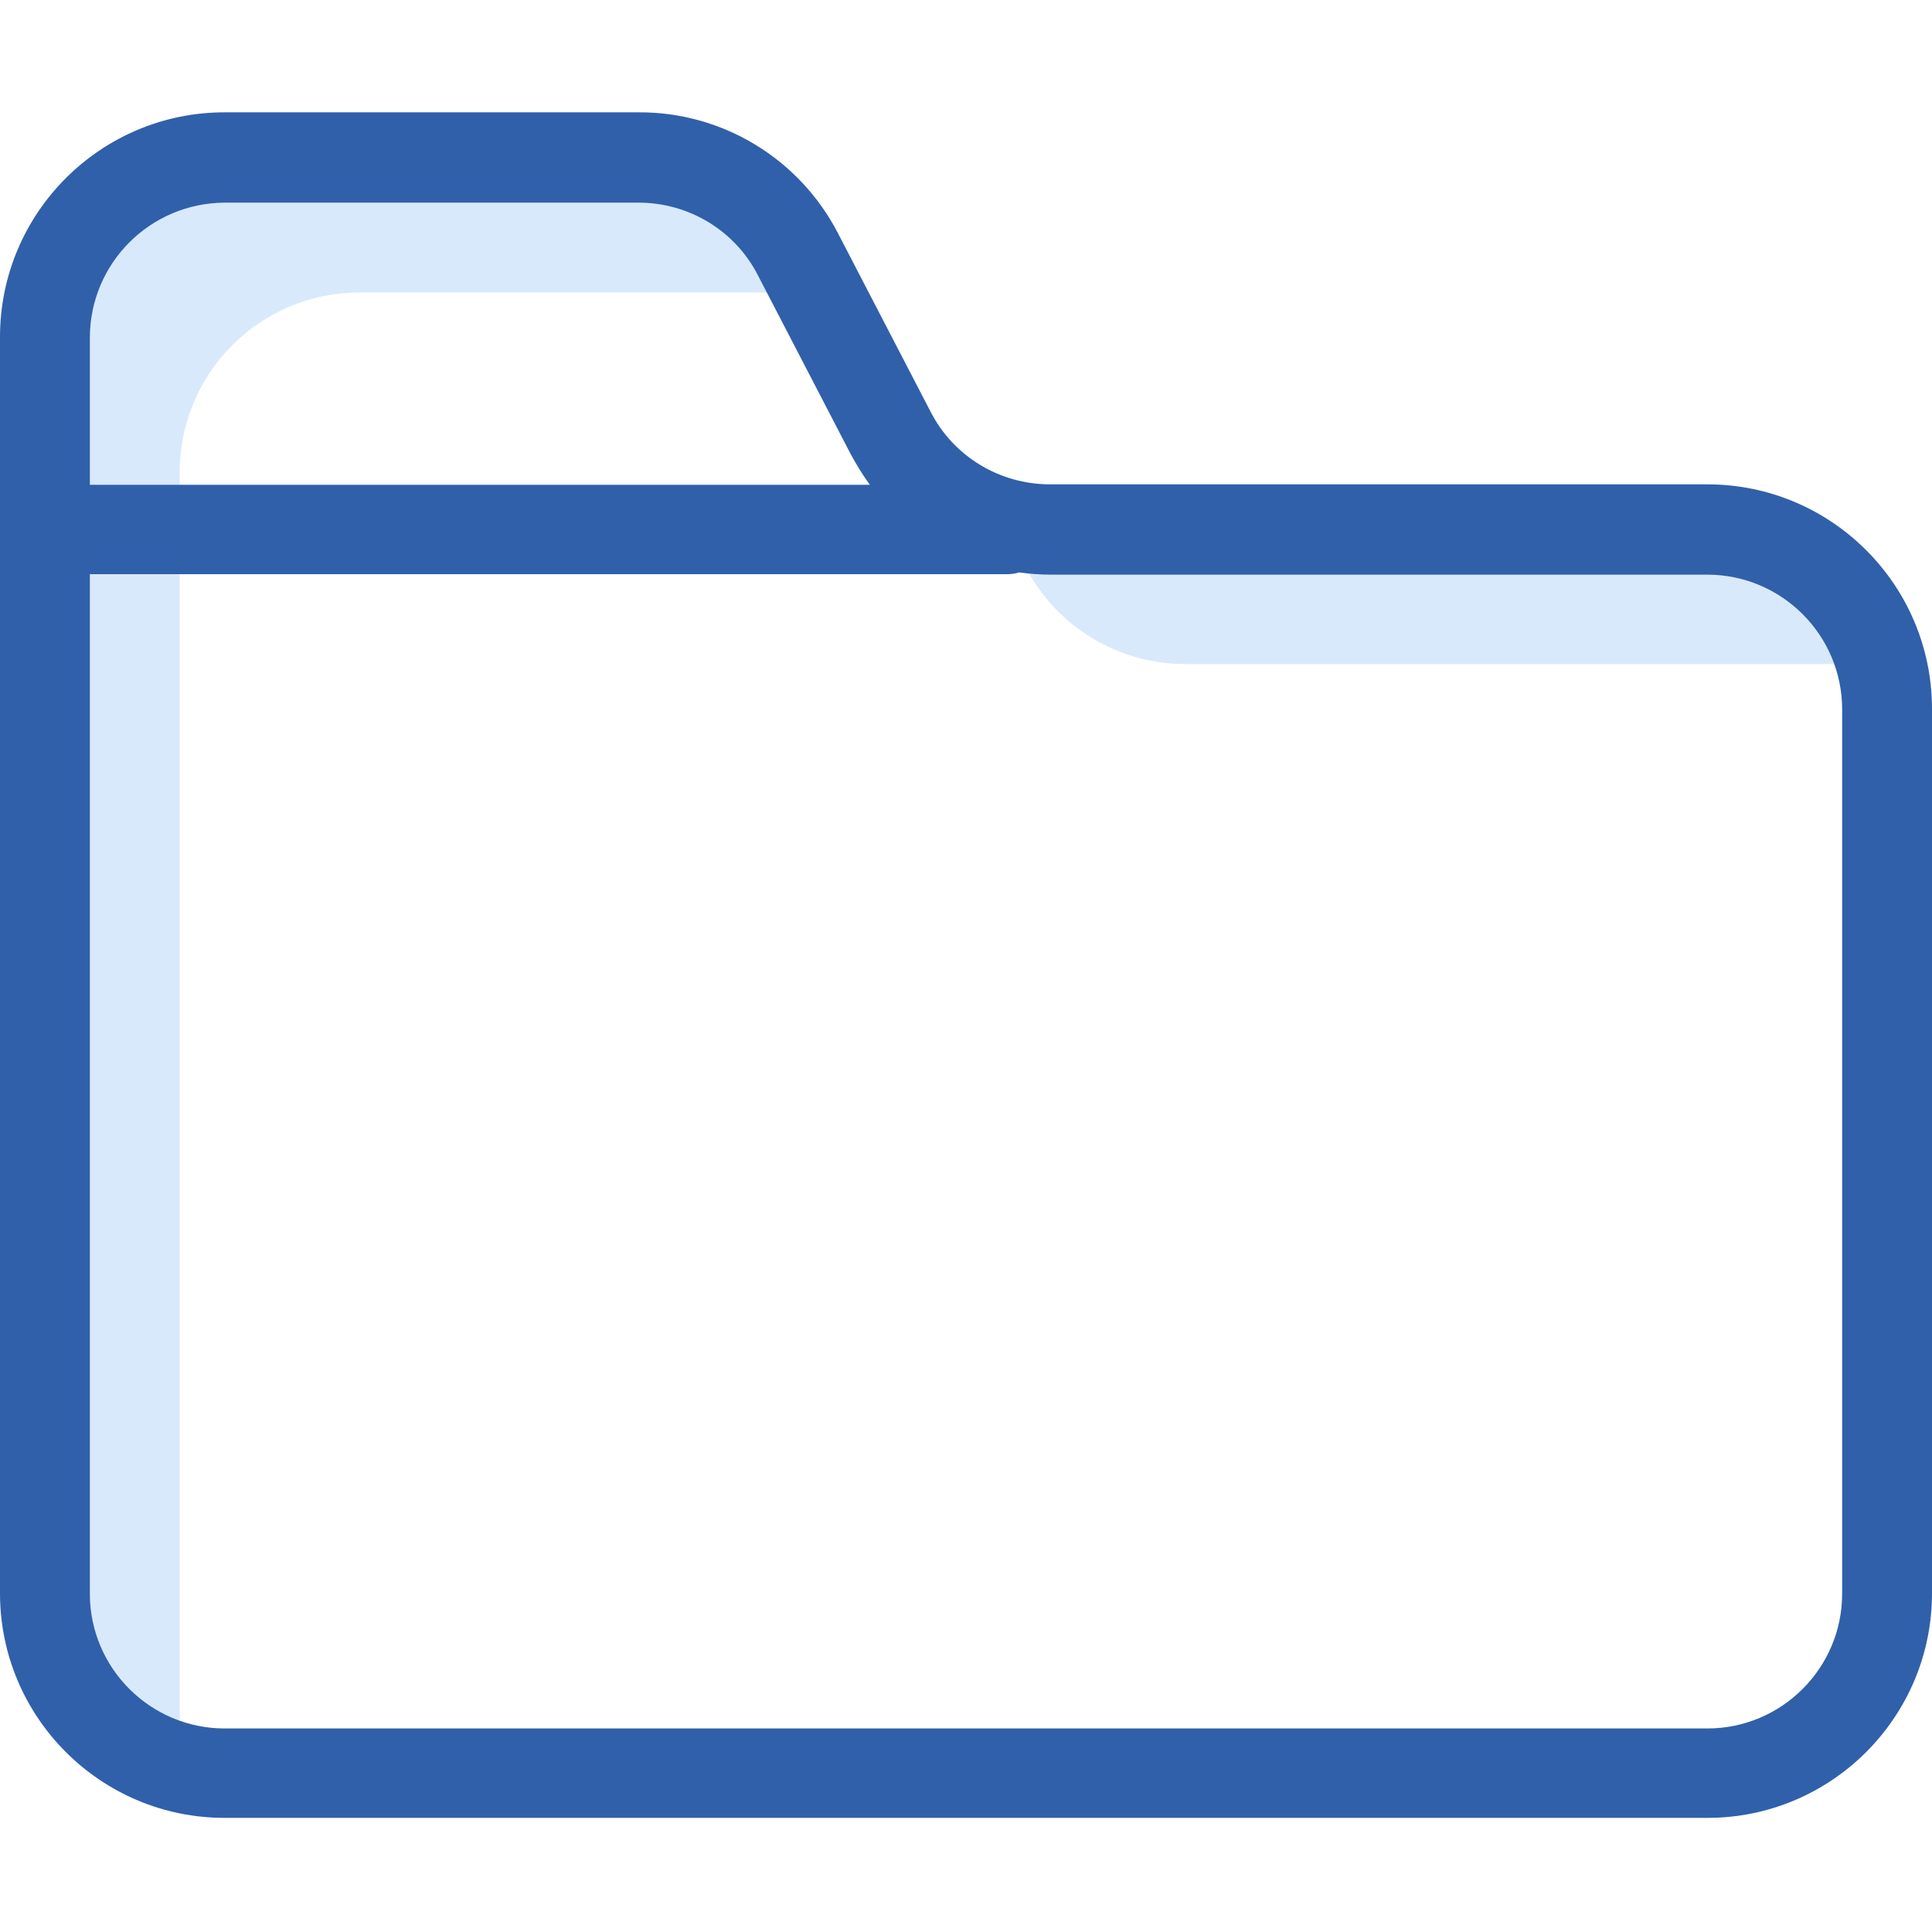
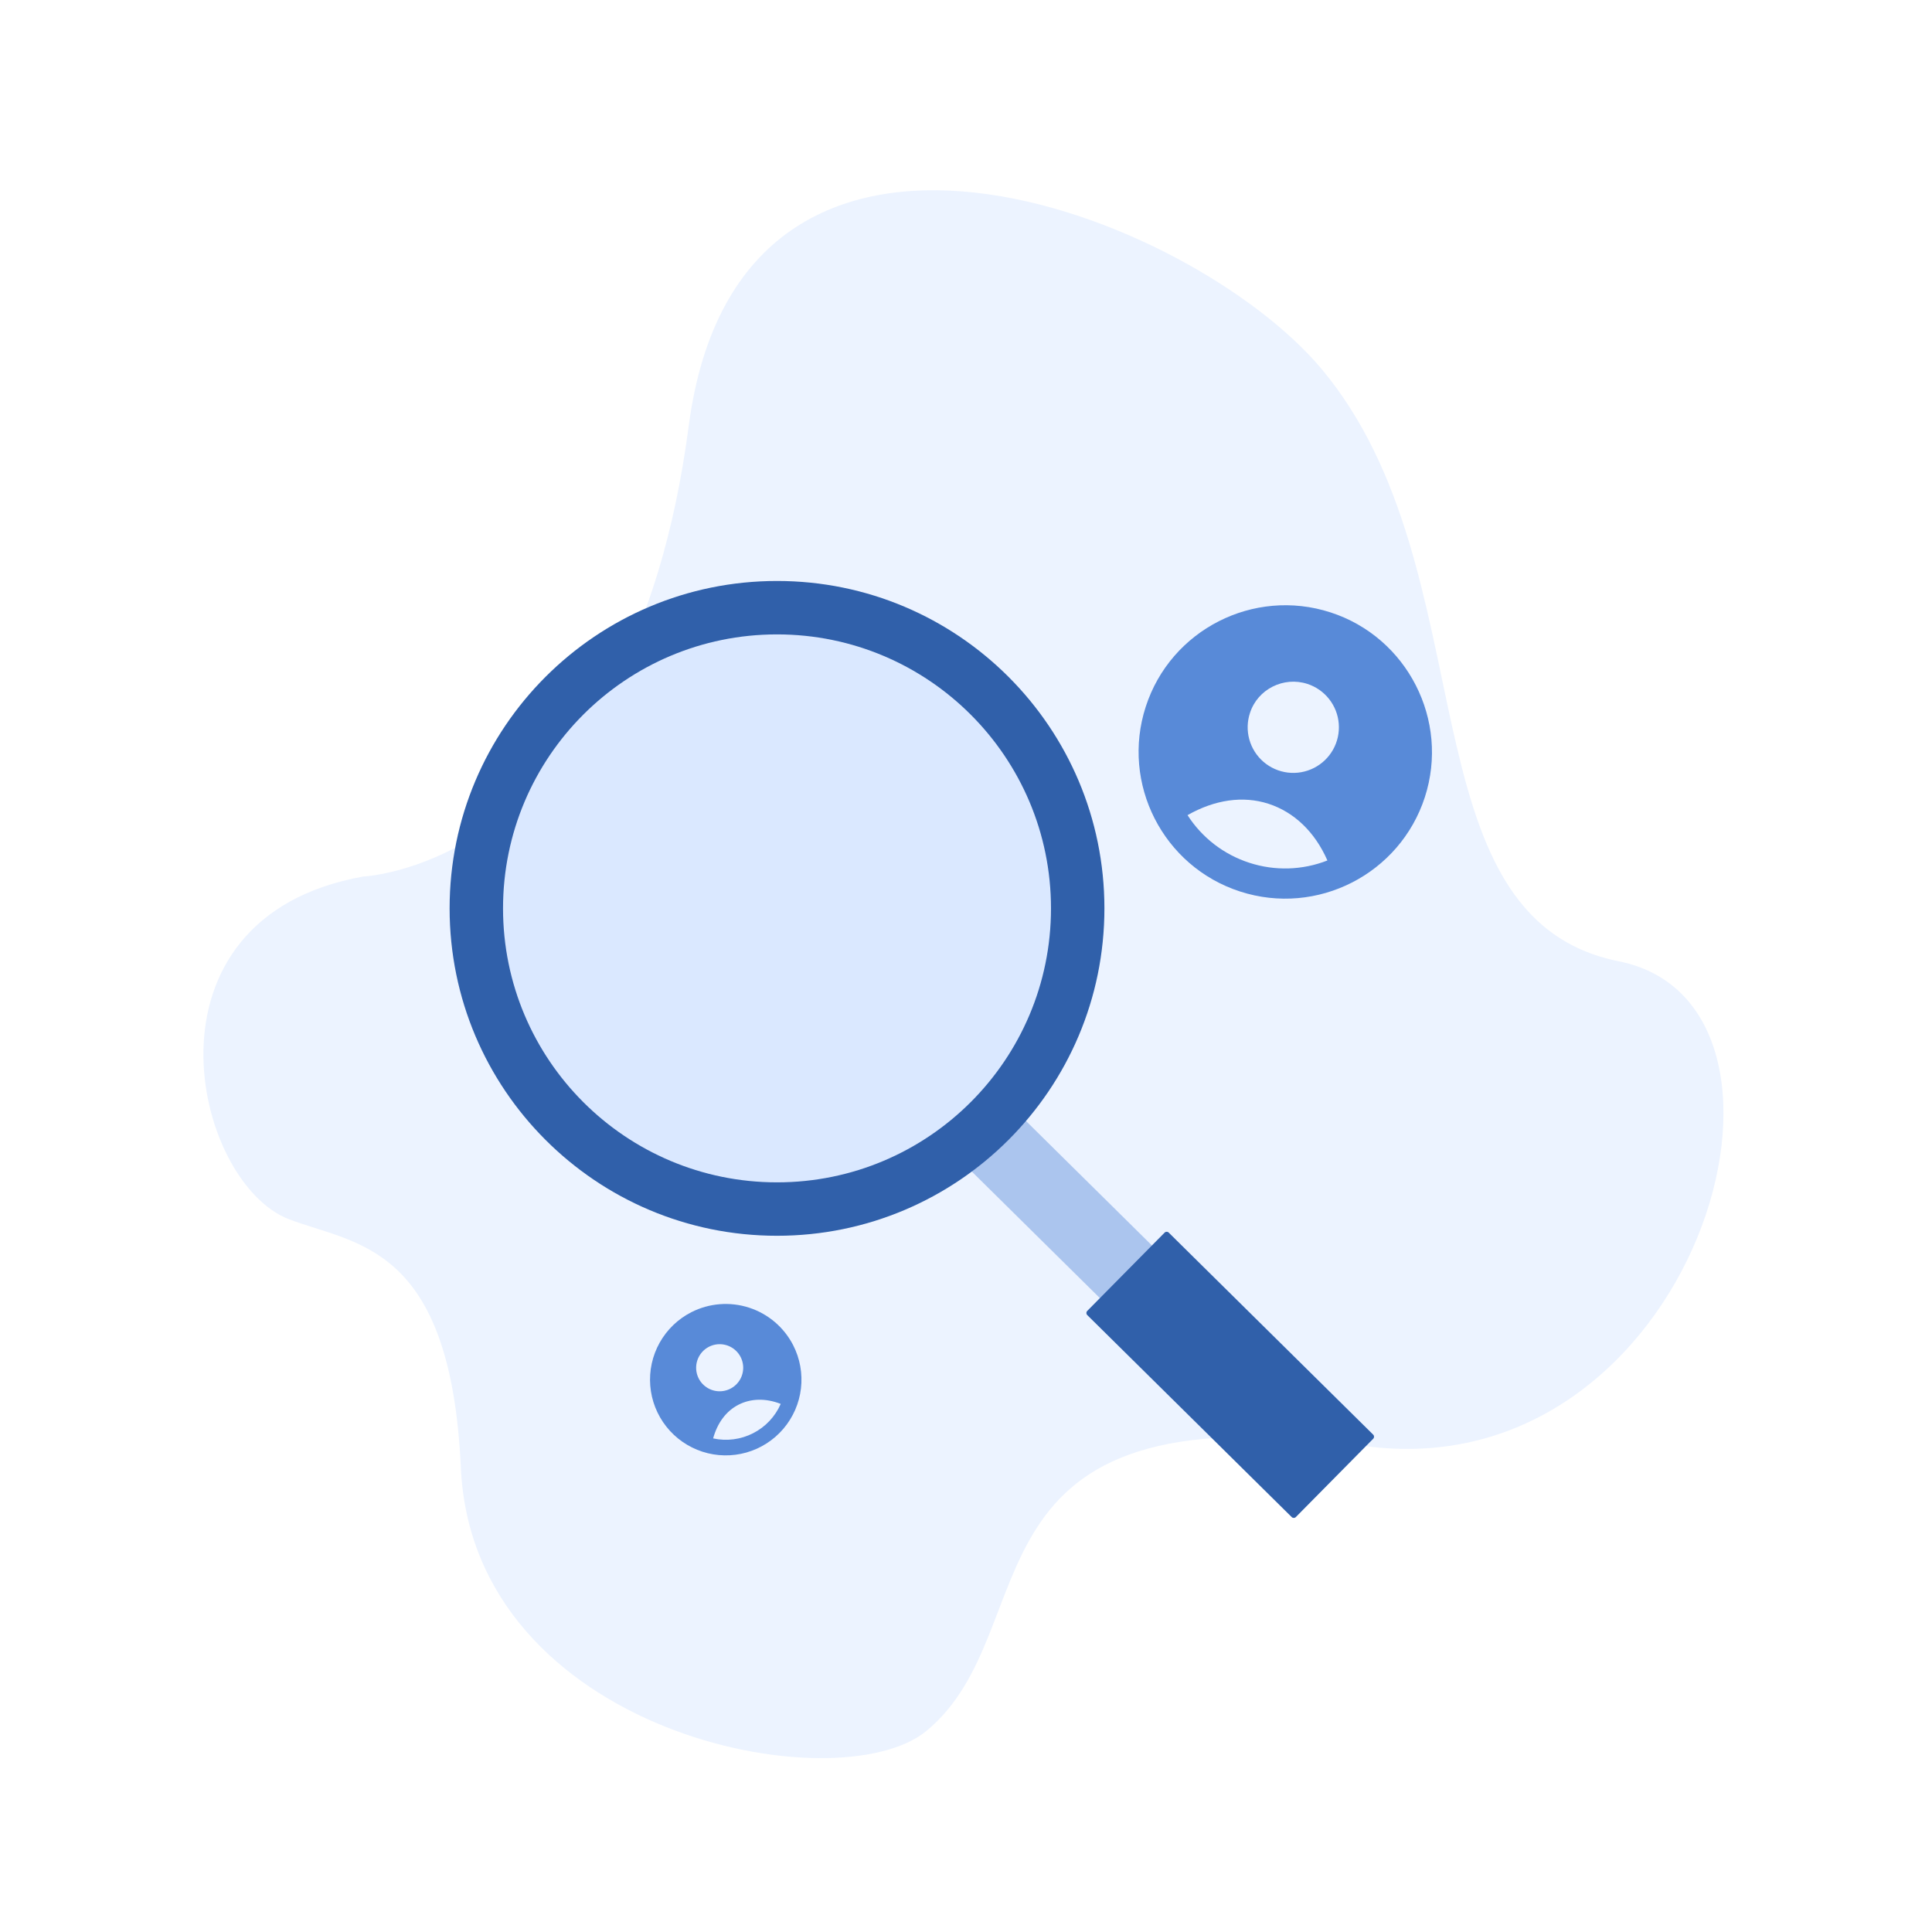
- <svg xmlns="http://www.w3.org/2000/svg" version="1.1" id="Layer_1" x="0px" y="0px" viewBox="0 0 430 430" style="enable-background:new 0 0 430 430;" xml:space="preserve">
-   <style type="text/css">
- 	.st0{fill:#D9E9FC;}
- 	.st1{fill:#3060AA;}
- </style>
-   <path class="st0" d="M228.3,126.3c6.9,13.2,20.6,21.5,35.5,21.5H410c3,0,6,0.4,9,1c-4.2-18.2-20.4-31-39-31H233.7  c-3.6,0-7.1-0.5-10.6-1.4L228.3,126.3z" />
-   <path class="st0" d="M40,384.7V105.1c0-22.1,17.9-40,40-40h92.1c3.6,0,7.1,0.5,10.6,1.4l-5.2-9.9c-6.9-13.2-20.6-21.5-35.5-21.5H50  c-22.1,0-40,17.9-40,40v279.6c0,18.6,12.9,34.8,31,39C40.4,390.7,40,387.7,40,384.7z" />
-   <path class="st1" d="M380,107.8H233.7c-11.2,0-21.5-6.2-26.6-16.2l-20.6-39.7c-8.6-16.6-25.7-27-44.4-26.9H50C22.4,25,0,47.4,0,75  v279.6c0,27.6,22.4,50,50,50h330c27.6,0,50-22.4,50-50V157.8C430,130.2,407.6,107.8,380,107.8z M50,45.1h92.1  c11.2,0,21.5,6.2,26.6,16.2l20.6,39.7c1.3,2.4,2.7,4.7,4.3,6.9H20V75.2C20,58.6,33.4,45.2,50,45.1z M410,354.7c0,16.6-13.5,30-30,30  H50c-16.5,0-30-13.4-30-30V127.8h203.9c1,0,2-0.1,2.9-0.4c2.3,0.3,4.7,0.5,7,0.5H380c16.5,0,30,13.4,30,30V354.7z" />
+ <svg xmlns="http://www.w3.org/2000/svg" width="280" height="280" viewBox="0 0 280 280" fill="none">
+   <path d="M52.663 127.029C52.663 127.029 91.434 125.477 99.812 61.746C107.253 5.146 172.631 30.908 191.529 53.47C216.01 82.697 202.96 132.974 234.629 139.325C266.298 145.676 245.618 216.292 197.546 209.533C137.746 201.125 152.214 236.069 134.262 250.859C121.379 261.475 68.551 251.256 66.791 212.723C65.309 180.297 51.631 180.4 41.937 176.723C27.954 171.421 19.144 133.017 52.663 127.029Z" fill="#ECF3FF" />
+   <path d="M184.462 197.807L146.371 160.168L138.828 167.801L176.92 205.44L184.462 197.807Z" fill="#ABC5EE" />
+   <path d="M199.013 207.92L169.378 178.637C169.213 178.474 168.947 178.476 168.784 178.641L157.568 189.992C157.404 190.157 157.406 190.423 157.571 190.586L187.206 219.869C187.371 220.032 187.637 220.031 187.8 219.866L199.017 208.514C199.18 208.349 199.178 208.083 199.013 207.92Z" fill="#3060AA" />
+   <path d="M112.611 179.097C138.816 179.097 160.06 157.853 160.06 131.648C160.06 105.442 138.816 84.198 112.611 84.198C86.405 84.198 65.161 105.442 65.161 131.648C65.161 157.853 86.405 179.097 112.611 179.097Z" fill="#3060AA" />
+   <path d="M112.611 171.355C134.54 171.355 152.318 153.578 152.318 131.648C152.318 109.718 134.54 91.941 112.611 91.941C90.681 91.941 72.903 109.718 72.903 131.648C72.903 153.578 90.681 171.355 112.611 171.355Z" fill="#DAE8FF" />
+   <path d="M192.83 88.753C181.7 85.145 169.671 91.247 166.049 102.423C162.442 113.553 168.543 125.581 179.719 129.203C190.895 132.825 202.892 126.664 206.5 115.533C210.108 104.403 203.96 92.361 192.83 88.753ZM189.471 99.115C190.717 99.518 191.815 100.283 192.625 101.312C193.436 102.34 193.923 103.587 194.024 104.892C194.125 106.198 193.837 107.504 193.195 108.646C192.552 109.787 191.586 110.712 190.417 111.303C189.248 111.894 187.931 112.125 186.631 111.966C185.331 111.807 184.107 111.266 183.115 110.411C182.124 109.556 181.408 108.425 181.06 107.163C180.711 105.9 180.745 104.563 181.158 103.32C182.273 99.881 186.032 98 189.471 99.115ZM181.068 125.041C177.37 123.848 174.202 121.407 172.106 118.136C176.028 115.907 180.13 115.286 183.84 116.489C187.55 117.692 190.567 120.569 192.377 124.706C188.76 126.126 184.762 126.244 181.068 125.041Z" fill="#588AD8" />
+   <path d="M100.191 190.176C98.258 191.163 96.661 192.701 95.601 194.595C94.542 196.49 94.069 198.656 94.24 200.82C94.412 202.983 95.222 205.047 96.567 206.751C97.912 208.455 99.732 209.721 101.797 210.39C103.861 211.06 106.078 211.101 108.167 210.511C110.256 209.92 112.122 208.723 113.53 207.072C114.939 205.42 115.826 203.388 116.08 201.233C116.333 199.077 115.942 196.895 114.955 194.961C113.629 192.371 111.33 190.413 108.563 189.516C105.795 188.618 102.784 188.856 100.191 190.176ZM102.747 195.184C103.349 194.876 104.029 194.755 104.7 194.834C105.372 194.914 106.004 195.191 106.518 195.63C107.032 196.07 107.403 196.652 107.585 197.303C107.767 197.954 107.752 198.645 107.541 199.287C107.331 199.93 106.934 200.495 106.401 200.911C105.869 201.328 105.224 201.577 104.55 201.626C103.876 201.676 103.202 201.525 102.614 201.191C102.026 200.857 101.551 200.356 101.248 199.752C100.846 198.946 100.779 198.015 101.059 197.16C101.34 196.305 101.946 195.594 102.747 195.183V195.184ZM109.143 207.714C107.358 208.628 105.311 208.893 103.352 208.464C103.97 206.219 105.24 204.496 107.034 203.581C108.827 202.665 110.978 202.615 113.148 203.464C112.347 205.302 110.93 206.804 109.143 207.713V207.714Z" fill="#588AD8" />
</svg>
